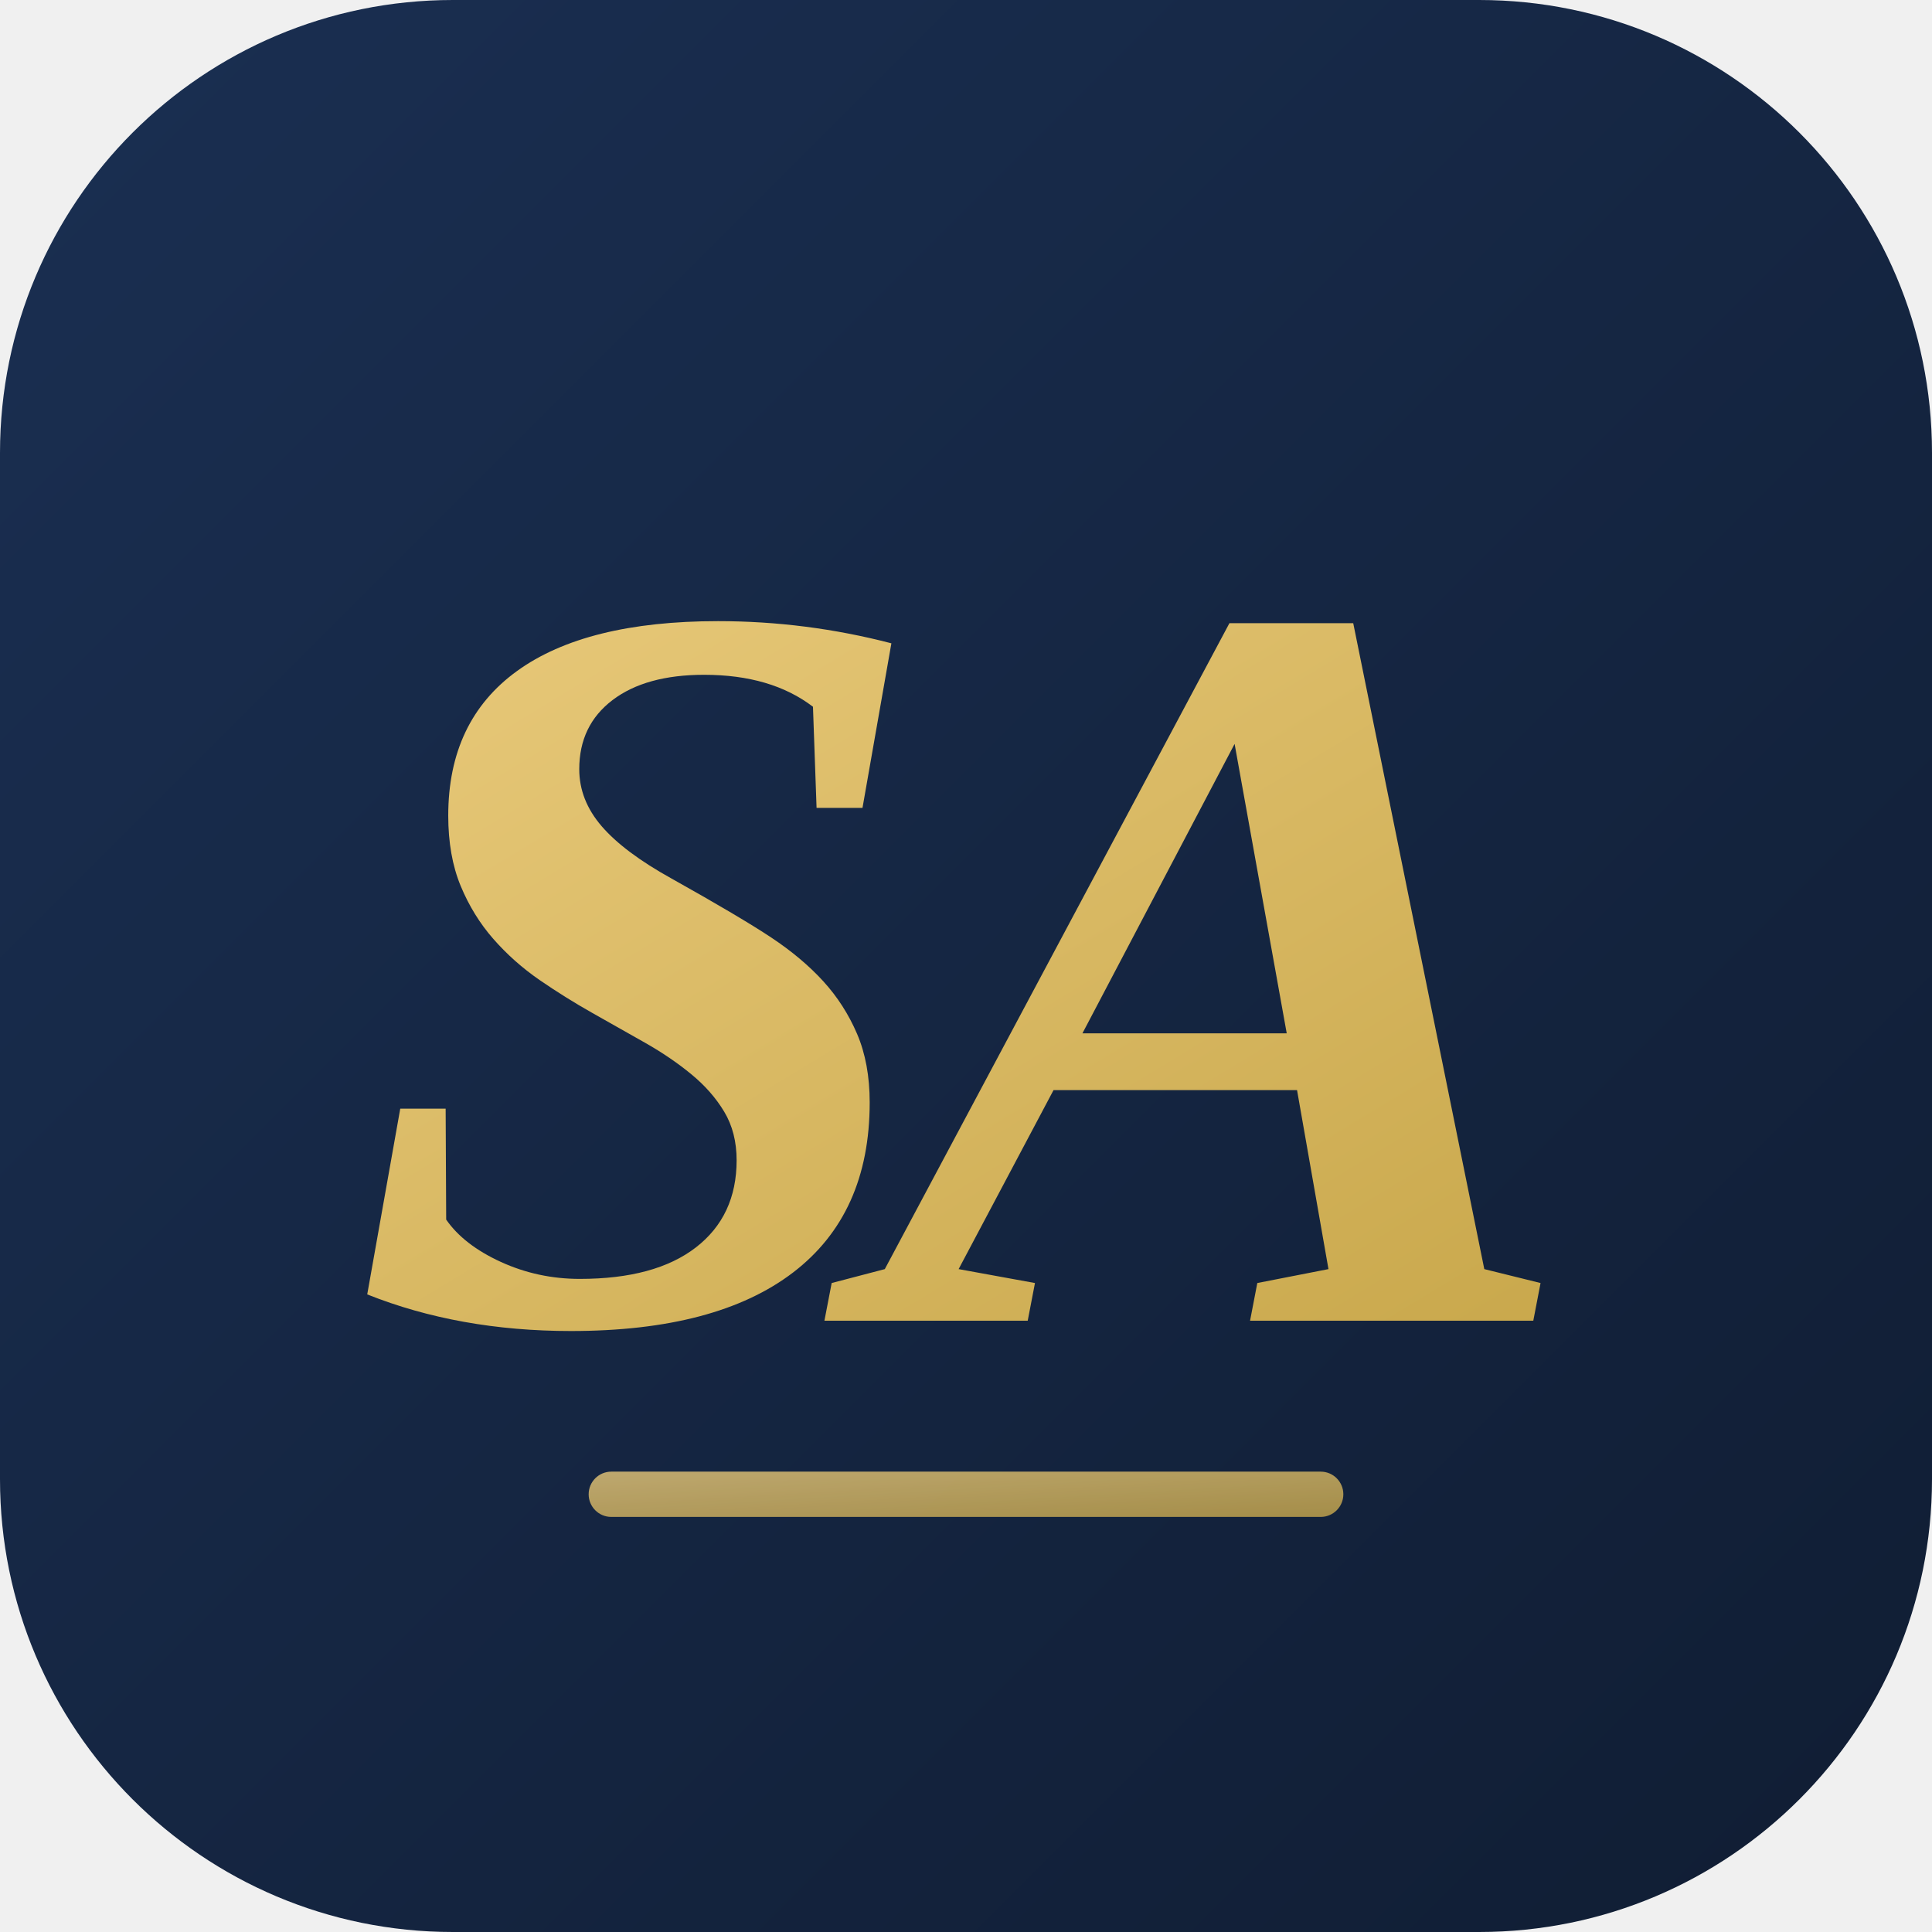
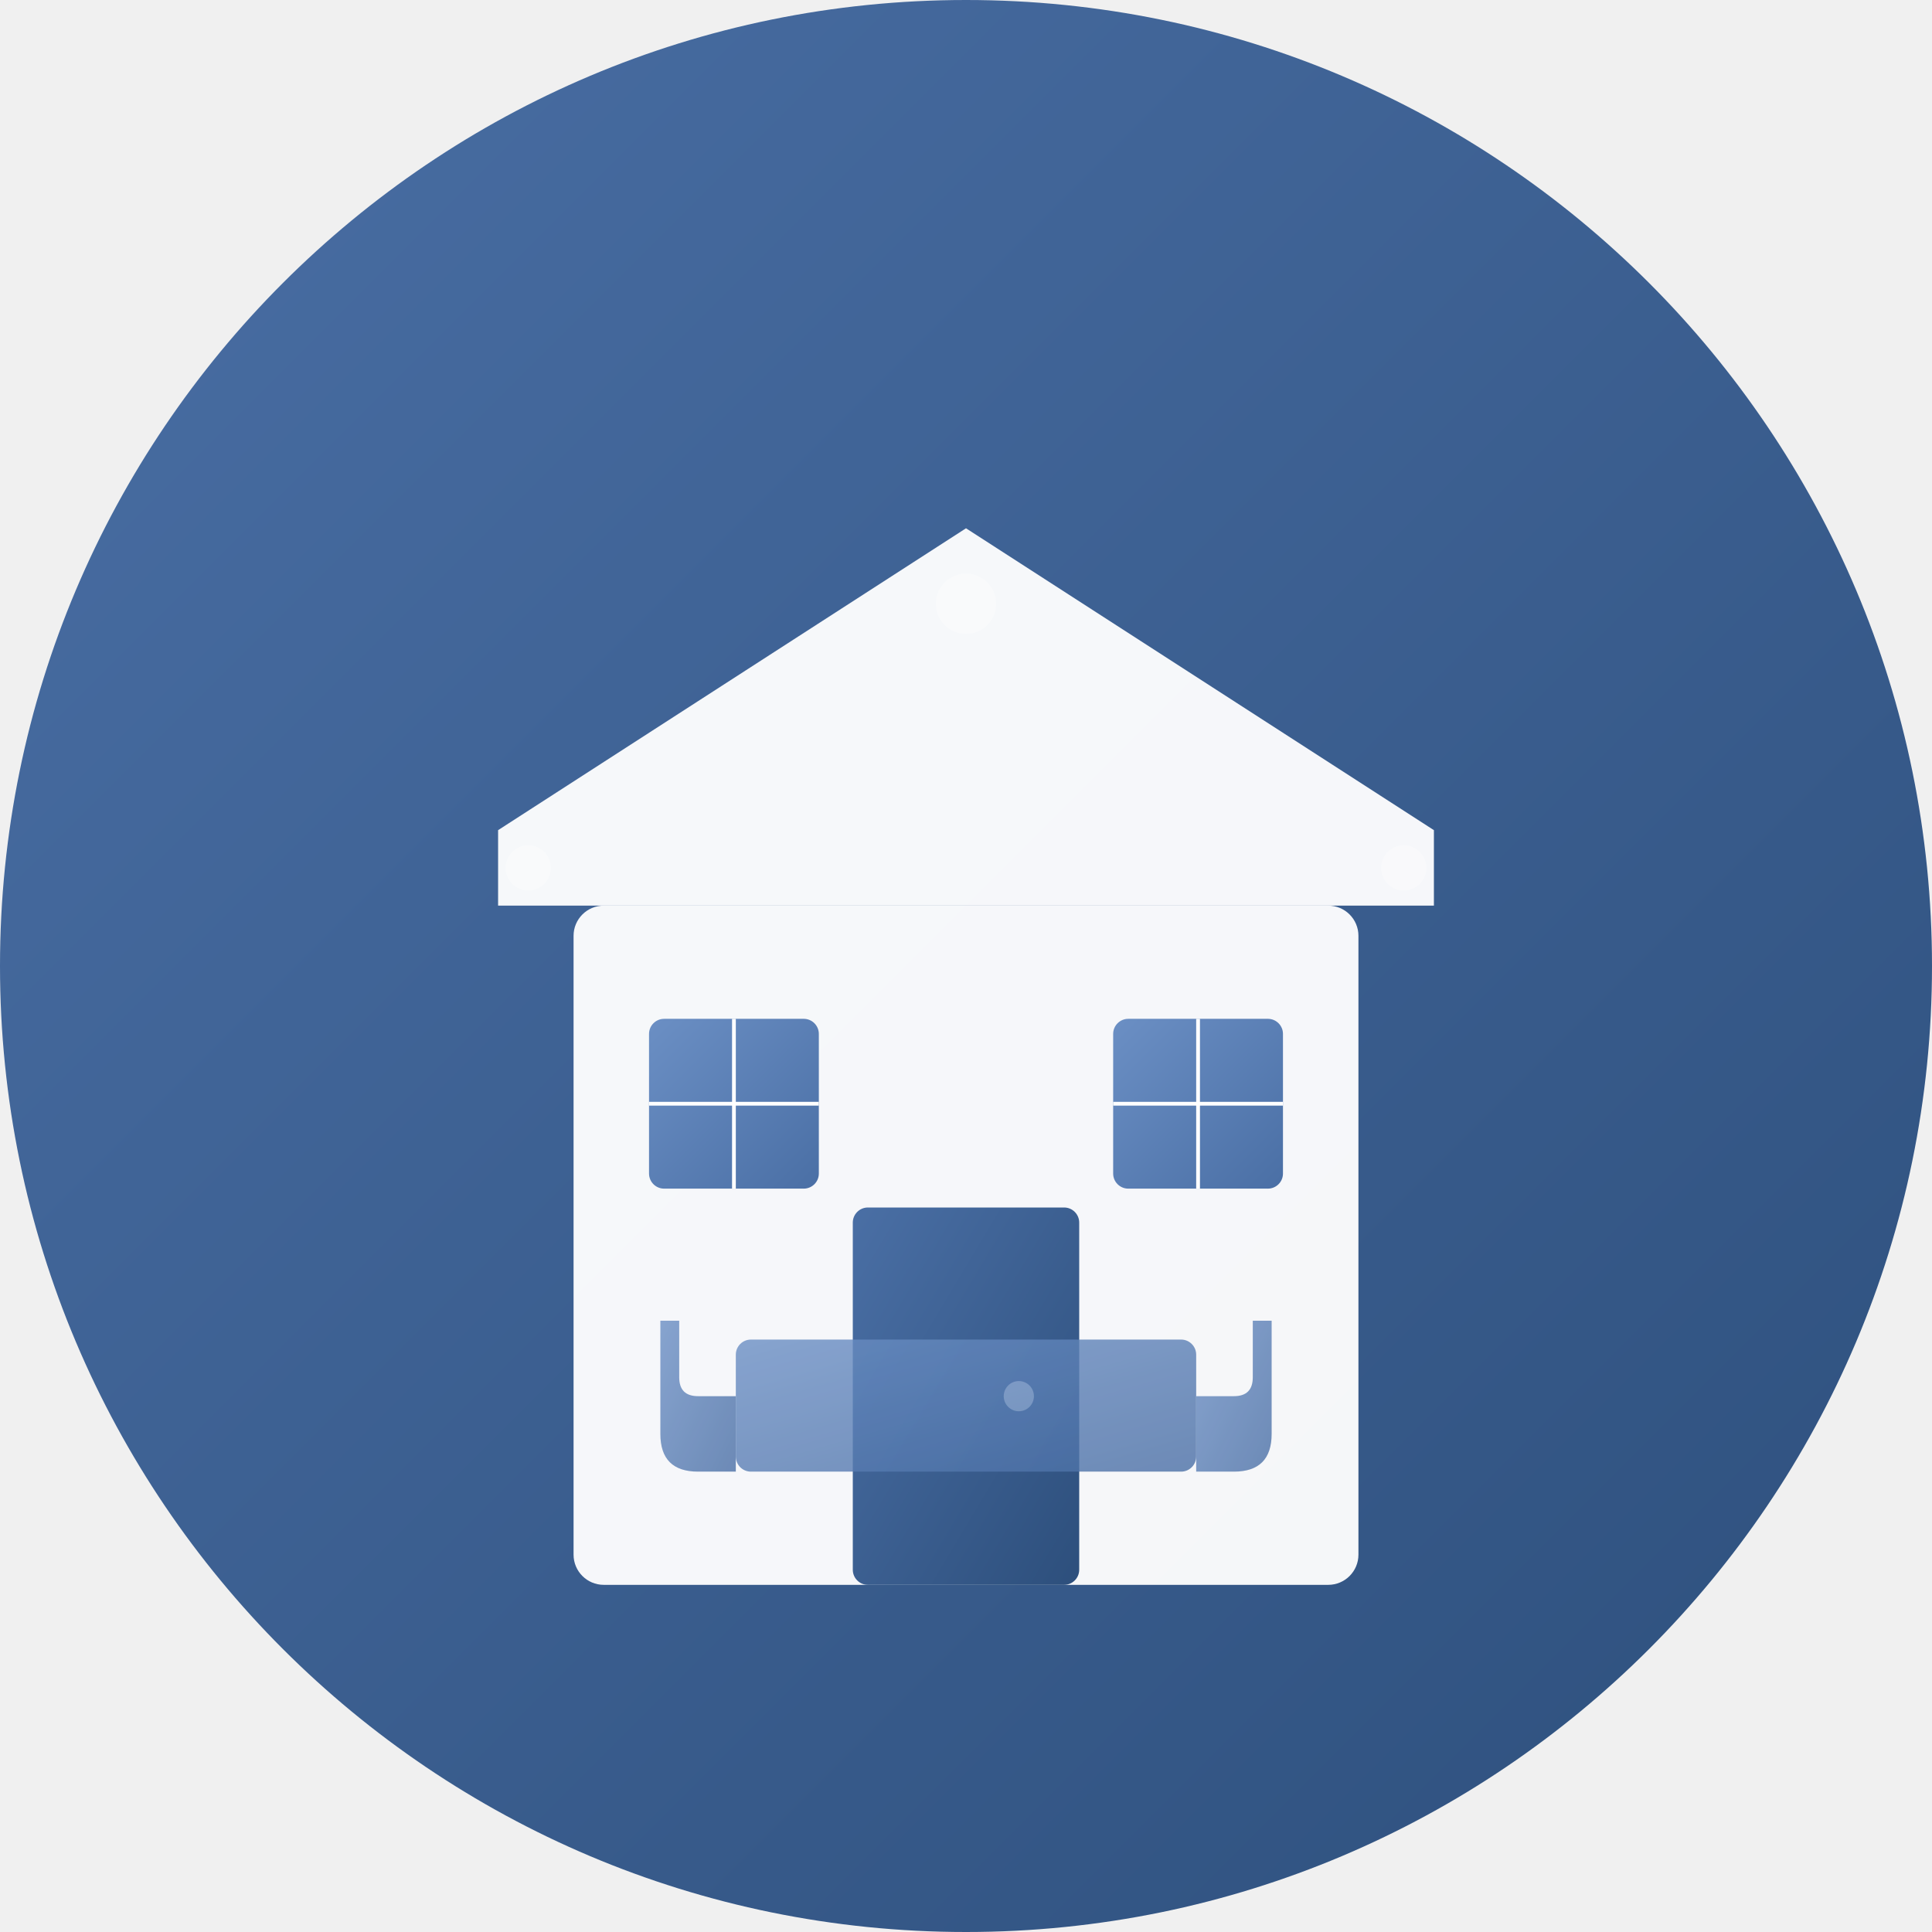
- <svg xmlns="http://www.w3.org/2000/svg" width="512" height="512" viewBox="0 0 512 512">
+ <svg xmlns="http://www.w3.org/2000/svg" width="512" height="512" viewBox="0 0 512 512" fill="none">
  <defs>
-     <linearGradient id="bgGrad" x1="0%" y1="0%" x2="100%" y2="100%">
-       <stop offset="0%" stop-color="#1a2f52" />
-       <stop offset="100%" stop-color="#101d33" />
+     <linearGradient id="bgGradient" x1="0%" y1="0%" x2="100%" y2="100%">
+       <stop offset="0%" style="stop-color:#4a6fa5;stop-opacity:1" />
+       <stop offset="100%" style="stop-color:#2d4f7c;stop-opacity:1" />
    </linearGradient>
-     <linearGradient id="goldGrad" x1="0%" y1="0%" x2="100%" y2="100%">
-       <stop offset="0%" stop-color="#e8c97a" />
-       <stop offset="100%" stop-color="#c9a84c" />
+     <linearGradient id="accentGradient" x1="0%" y1="0%" x2="100%" y2="100%">
+       <stop offset="0%" style="stop-color:#6b8fc4;stop-opacity:1" />
+       <stop offset="100%" style="stop-color:#4a6fa5;stop-opacity:1" />
    </linearGradient>
  </defs>
-   <rect width="512" height="512" rx="120" fill="url(#bgGrad)" />
-   <text x="256" y="350" font-family="'Times New Roman', Times, serif" font-weight="bold" font-style="italic" font-size="280" letter-spacing="-15" fill="url(#goldGrad)" text-anchor="middle">SA</text>
-   <rect x="156" y="390" width="200" height="12" rx="6" fill="url(#goldGrad)" opacity="0.8" />
+   <circle cx="256" cy="256" r="256" fill="url(#bgGradient)" />
+   <path d="M 256 140 L 380 220 L 380 240 L 132 240 L 132 220 Z" fill="#ffffff" opacity="0.95" />
+   <rect x="152" y="240" width="208" height="180" rx="8" fill="#ffffff" opacity="0.95" />
+   <rect x="226" y="320" width="60" height="100" rx="4" fill="url(#bgGradient)" />
+   <circle cx="270" cy="370" r="4" fill="#ffffff" />
+   <rect x="172" y="270" width="45" height="45" rx="4" fill="url(#accentGradient)" />
+   <rect x="295" y="270" width="45" height="45" rx="4" fill="url(#accentGradient)" />
+   <line x1="194.5" y1="270" x2="194.5" y2="315" stroke="#ffffff" strokeWidth="2" />
+   <line x1="172" y1="292.5" x2="217" y2="292.5" stroke="#ffffff" strokeWidth="2" />
+   <line x1="317.5" y1="270" x2="317.5" y2="315" stroke="#ffffff" strokeWidth="2" />
+   <line x1="295" y1="292.5" x2="340" y2="292.5" stroke="#ffffff" strokeWidth="2" />
+   <path d="M 180 350 L 180 365 Q 180 370 185 370 L 195 370 L 195 390 L 185 390 Q 175 390 175 380 L 175 350 Z" fill="url(#accentGradient)" opacity="0.8" />
+   <rect x="195" y="355" width="122" height="35" rx="4" fill="url(#accentGradient)" opacity="0.8" />
+   <path d="M 317 370 L 327 370 Q 332 370 332 365 L 332 350 L 337 350 L 337 380 Q 337 390 327 390 L 317 390 Z" fill="url(#accentGradient)" opacity="0.8" />
+   <circle cx="256" cy="160" r="8" fill="#ffffff" opacity="0.3" />
+   <circle cx="140" cy="230" r="6" fill="#ffffff" opacity="0.3" />
+   <circle cx="372" cy="230" r="6" fill="#ffffff" opacity="0.3" />
</svg>
